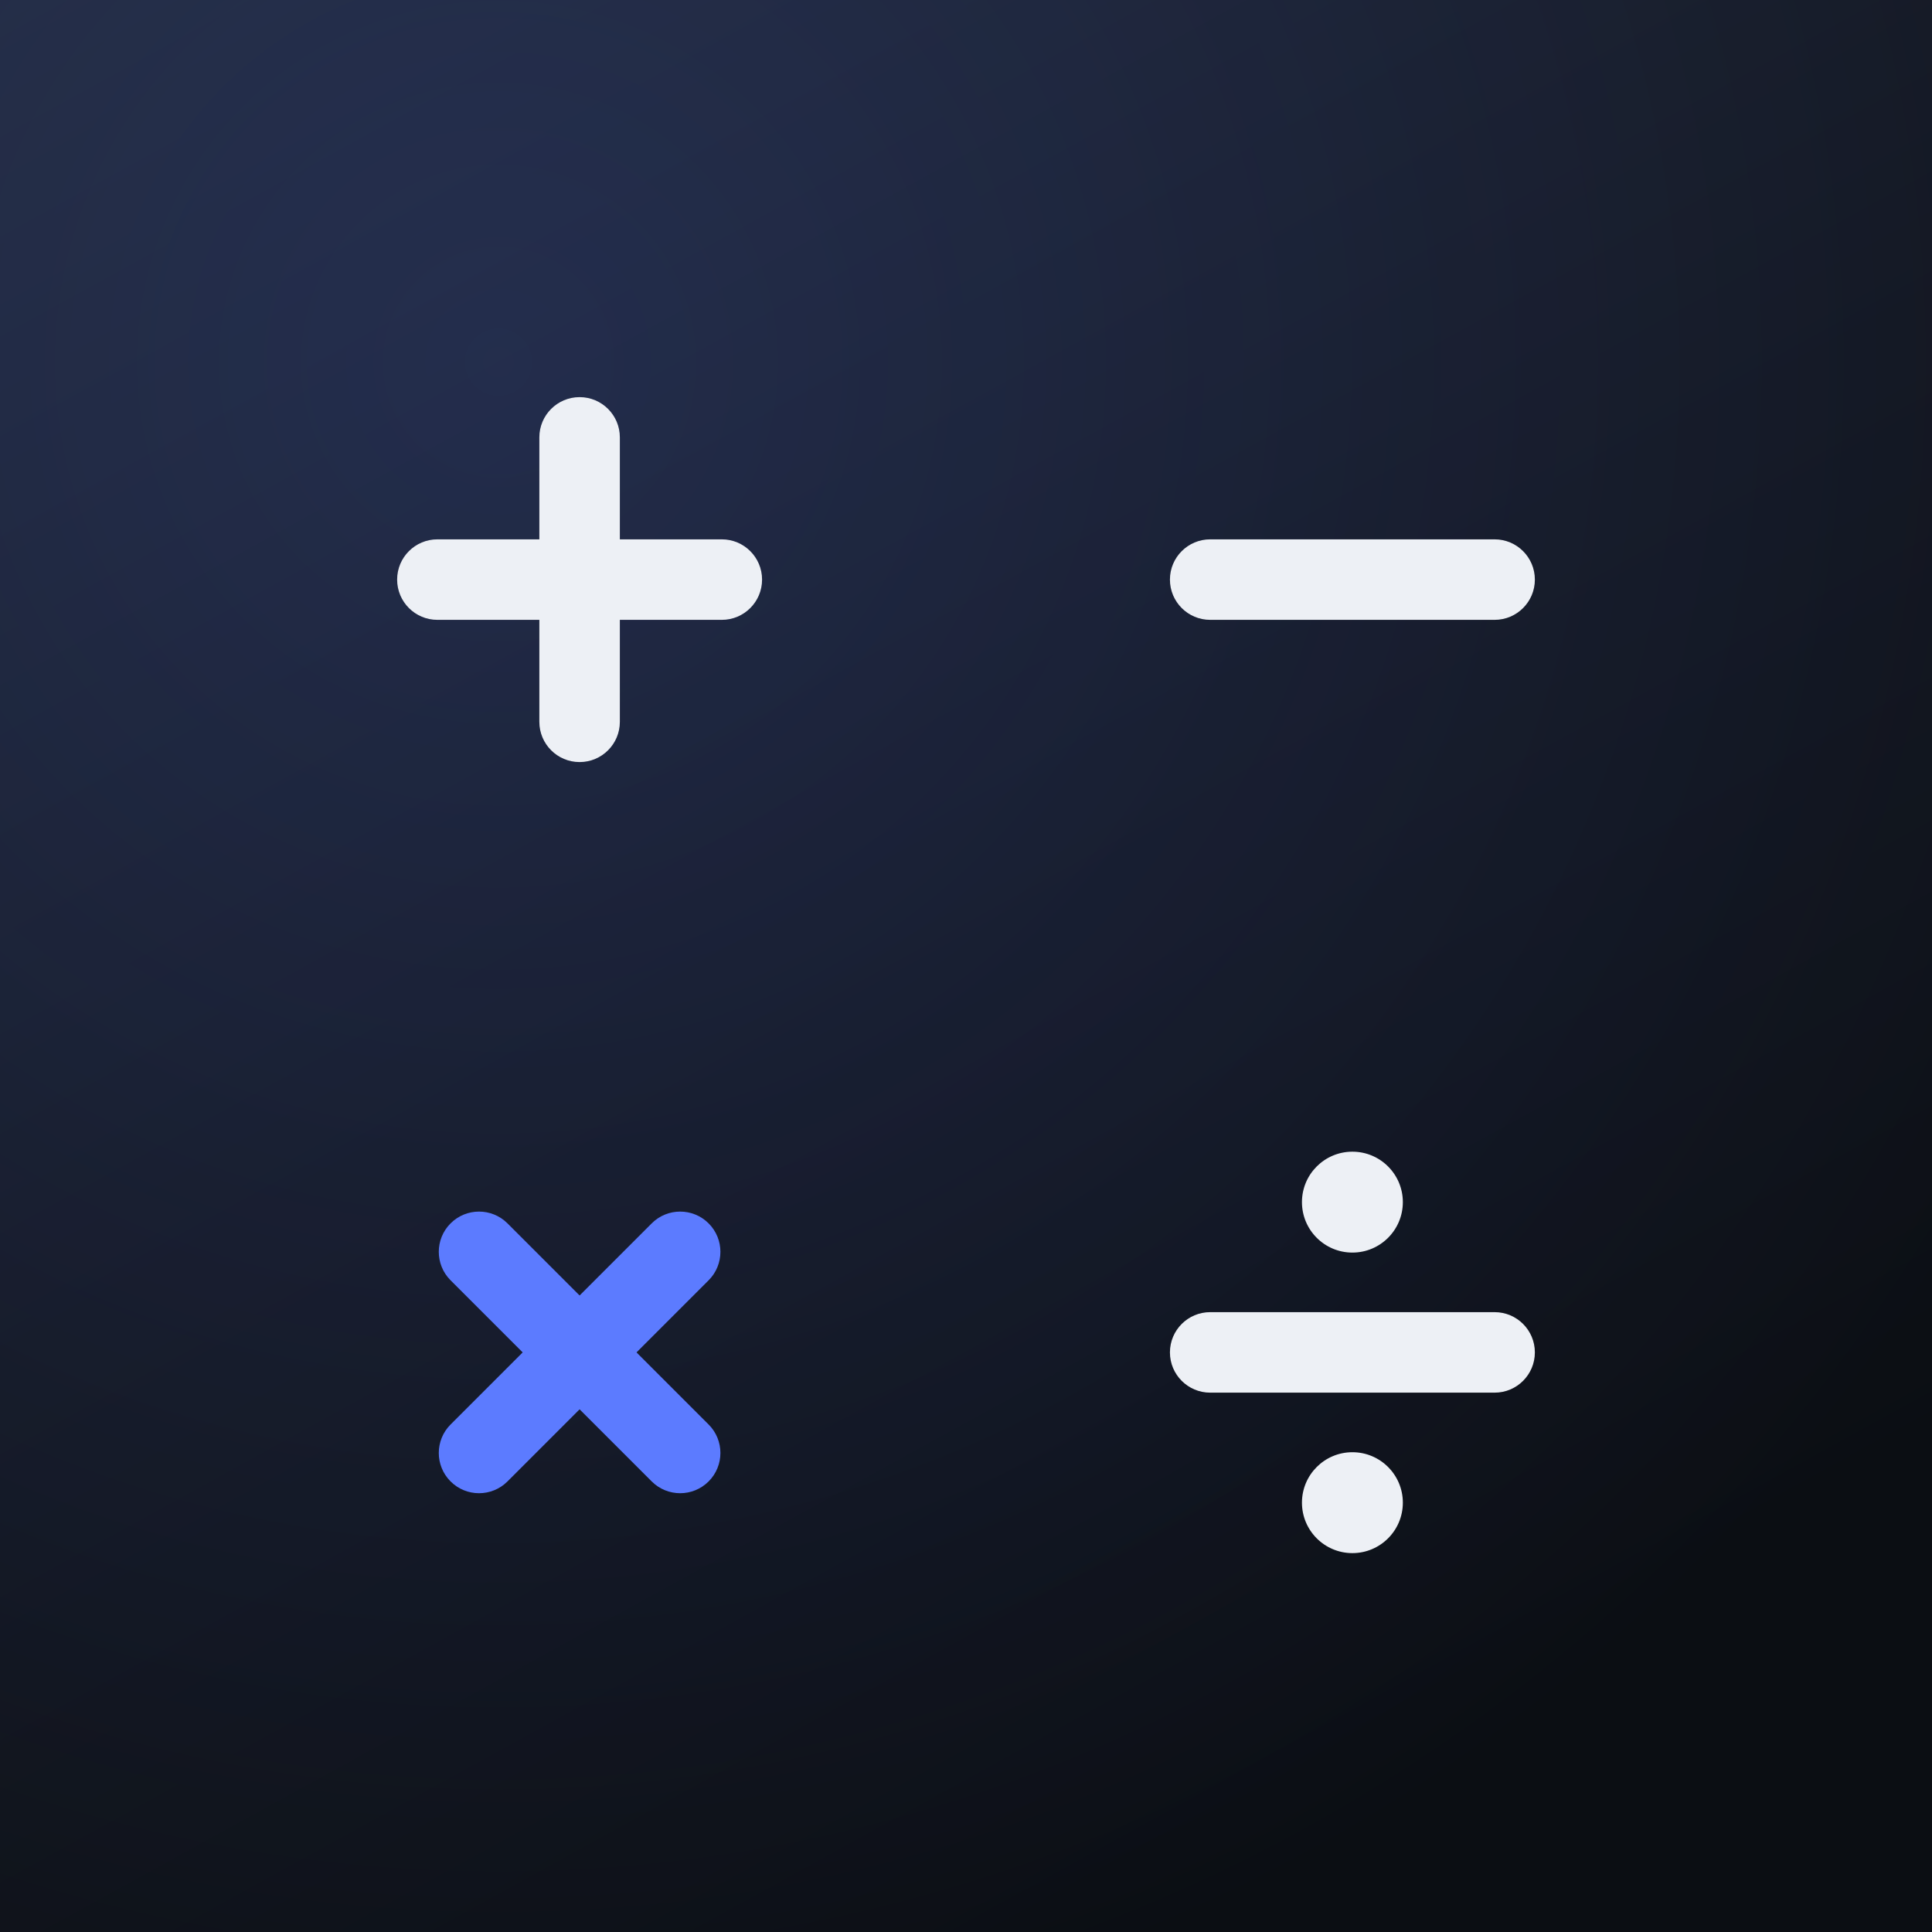
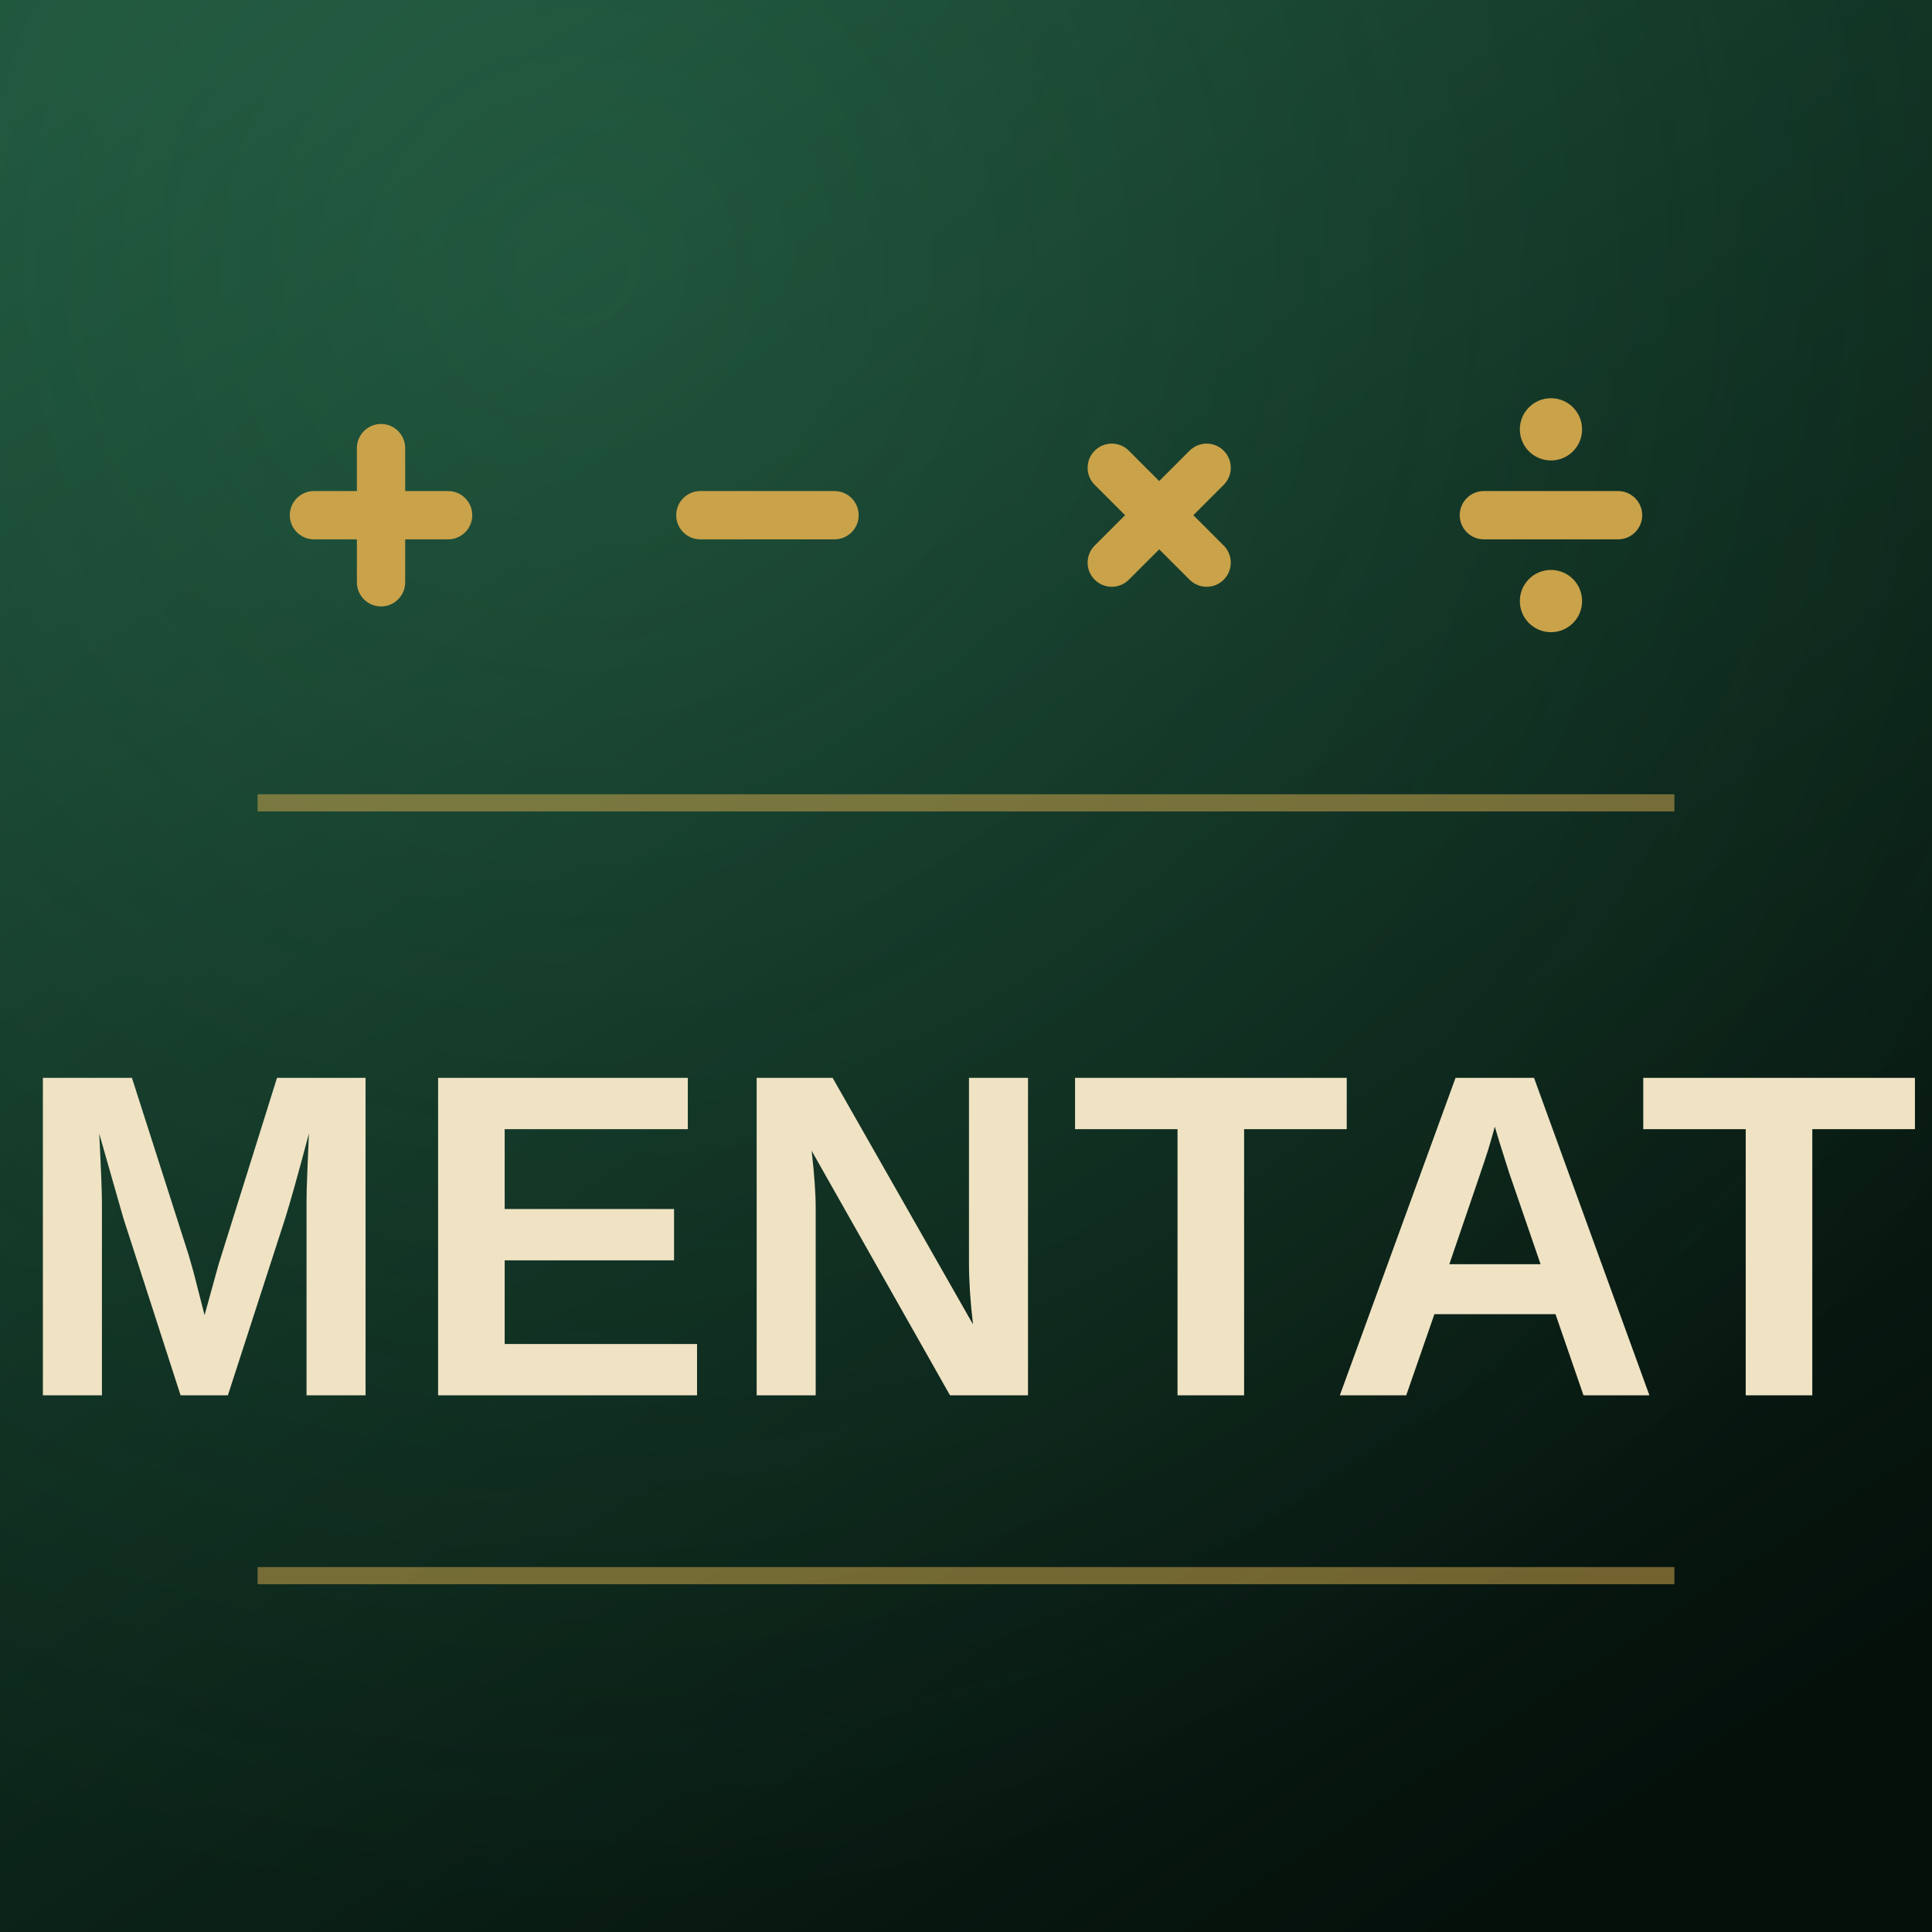
<svg xmlns="http://www.w3.org/2000/svg" viewBox="0 0 180 180" width="180" height="180">
  <defs>
-     <linearGradient id="ground" x1="0" y1="0" x2="0.55" y2="1">
-       <stop offset="0" stop-color="#1D2431" />
-       <stop offset="0.55" stop-color="#12161E" />
-       <stop offset="1" stop-color="#0B0E13" />
+     <linearGradient id="ground" x1="0.1" y1="0" x2="0.75" y2="1">
+       <stop offset="0" stop-color="#1A4A34" />
+       <stop offset="0.48" stop-color="#0E2C1F" />
+       <stop offset="1" stop-color="#05100B" />
    </linearGradient>
-     <radialGradient id="sheen" cx="0.26" cy="0.19" r="0.88">
-       <stop offset="0" stop-color="#5C7BFF" stop-opacity="0.17" />
-       <stop offset="1" stop-color="#5C7BFF" stop-opacity="0" />
+     <radialGradient id="sheen" cx="0.3" cy="0.14" r="0.85">
+       <stop offset="0" stop-color="#5FD39B" stop-opacity="0.16" />
+       <stop offset="1" stop-color="#5FD39B" stop-opacity="0" />
    </radialGradient>
  </defs>
  <rect width="180" height="180" fill="url(#ground)" />
  <rect width="180" height="180" fill="url(#sheen)" />
-   <g fill="#EDF0F5">
-     <rect x="37" y="50.25" width="34" height="7.5" rx="3.75" />
-     <rect x="50.25" y="37" width="7.5" height="34" rx="3.75" />
-     <rect x="109" y="50.25" width="34" height="7.5" rx="3.75" />
-     <rect x="109" y="122.25" width="34" height="7.5" rx="3.75" />
-     <circle cx="126" cy="112" r="4.7" />
-     <circle cx="126" cy="140" r="4.7" />
+   <g fill="#C9A24A">
+     <rect x="27" y="45.75" width="17" height="4.5" rx="2.25" />
+     <rect x="33.25" y="39.5" width="4.5" height="17" rx="2.25" />
+     <rect x="63" y="45.75" width="17" height="4.5" rx="2.25" />
+     <rect x="136" y="45.75" width="17" height="4.5" rx="2.25" />
+     <circle cx="144.5" cy="40" r="2.9" />
+     <circle cx="144.5" cy="56" r="2.9" />
  </g>
-   <g fill="#5C7BFF" transform="rotate(45 54 126)">
-     <rect x="37" y="122.25" width="34" height="7.5" rx="3.75" />
-     <rect x="50.25" y="109" width="7.5" height="34" rx="3.75" />
+   <g fill="#C9A24A" transform="rotate(45 108 48)">
+     <rect x="99.5" y="45.75" width="17" height="4.5" rx="2.25" />
+     <rect x="105.75" y="39.5" width="4.5" height="17" rx="2.25" />
  </g>
+   <rect x="24" y="74" width="132" height="1.6" fill="#C9A24A" opacity="0.55" />
+   <text x="90" y="130" text-anchor="middle" textLength="142" lengthAdjust="spacingAndGlyphs" font-family="Liberation Sans, DejaVu Sans, sans-serif" font-weight="700" font-size="43" letter-spacing="1" fill="#EFE3C4">MENTAT</text>
+   <rect x="24" y="146" width="132" height="1.6" fill="#C9A24A" opacity="0.55" />
</svg>
